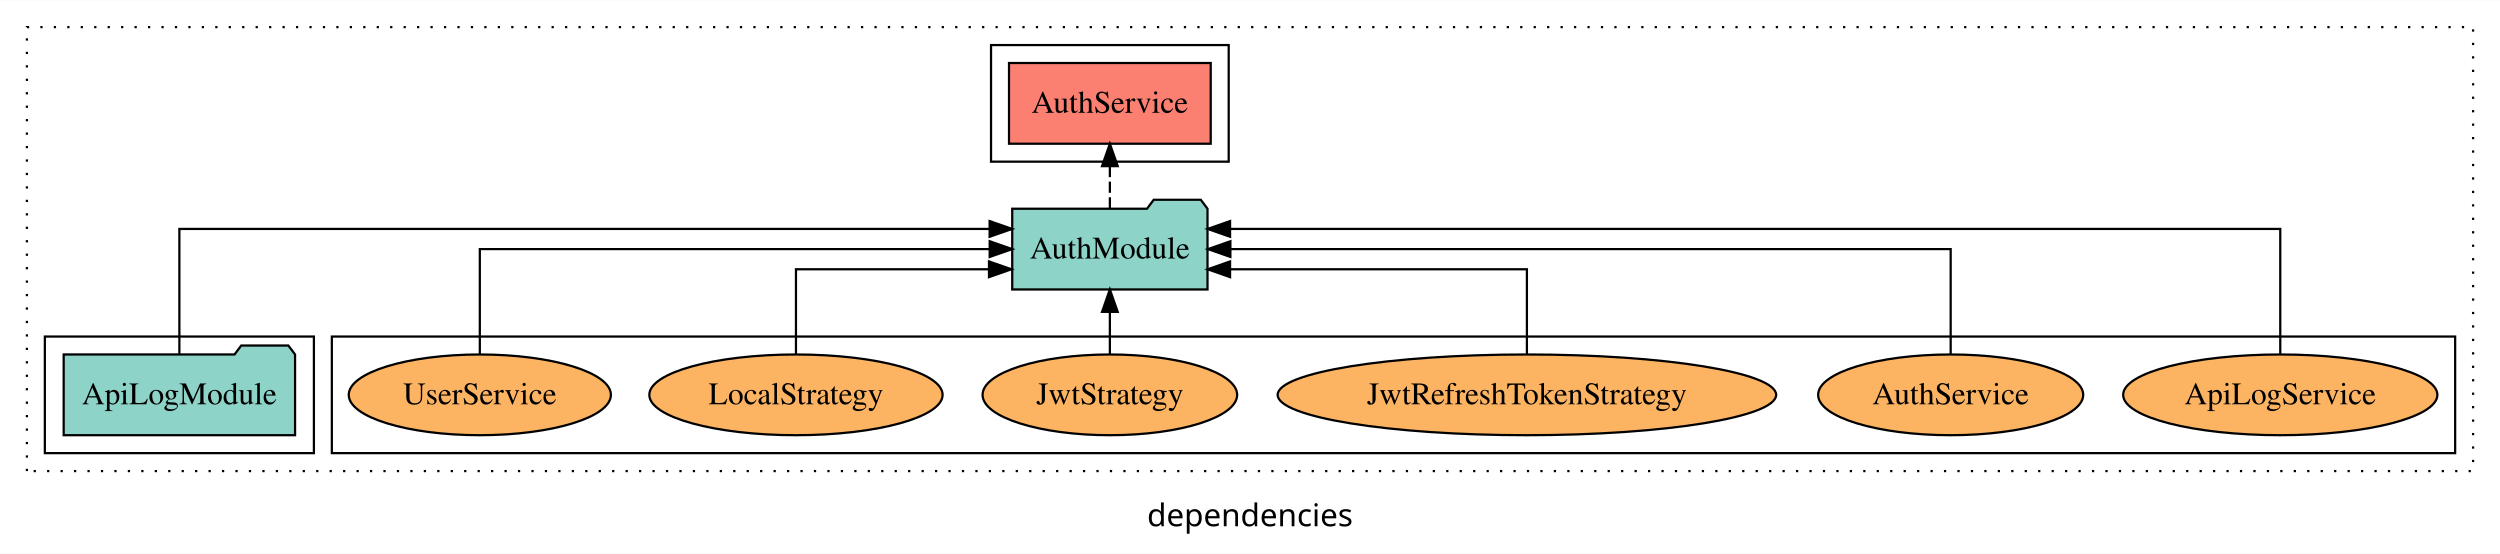
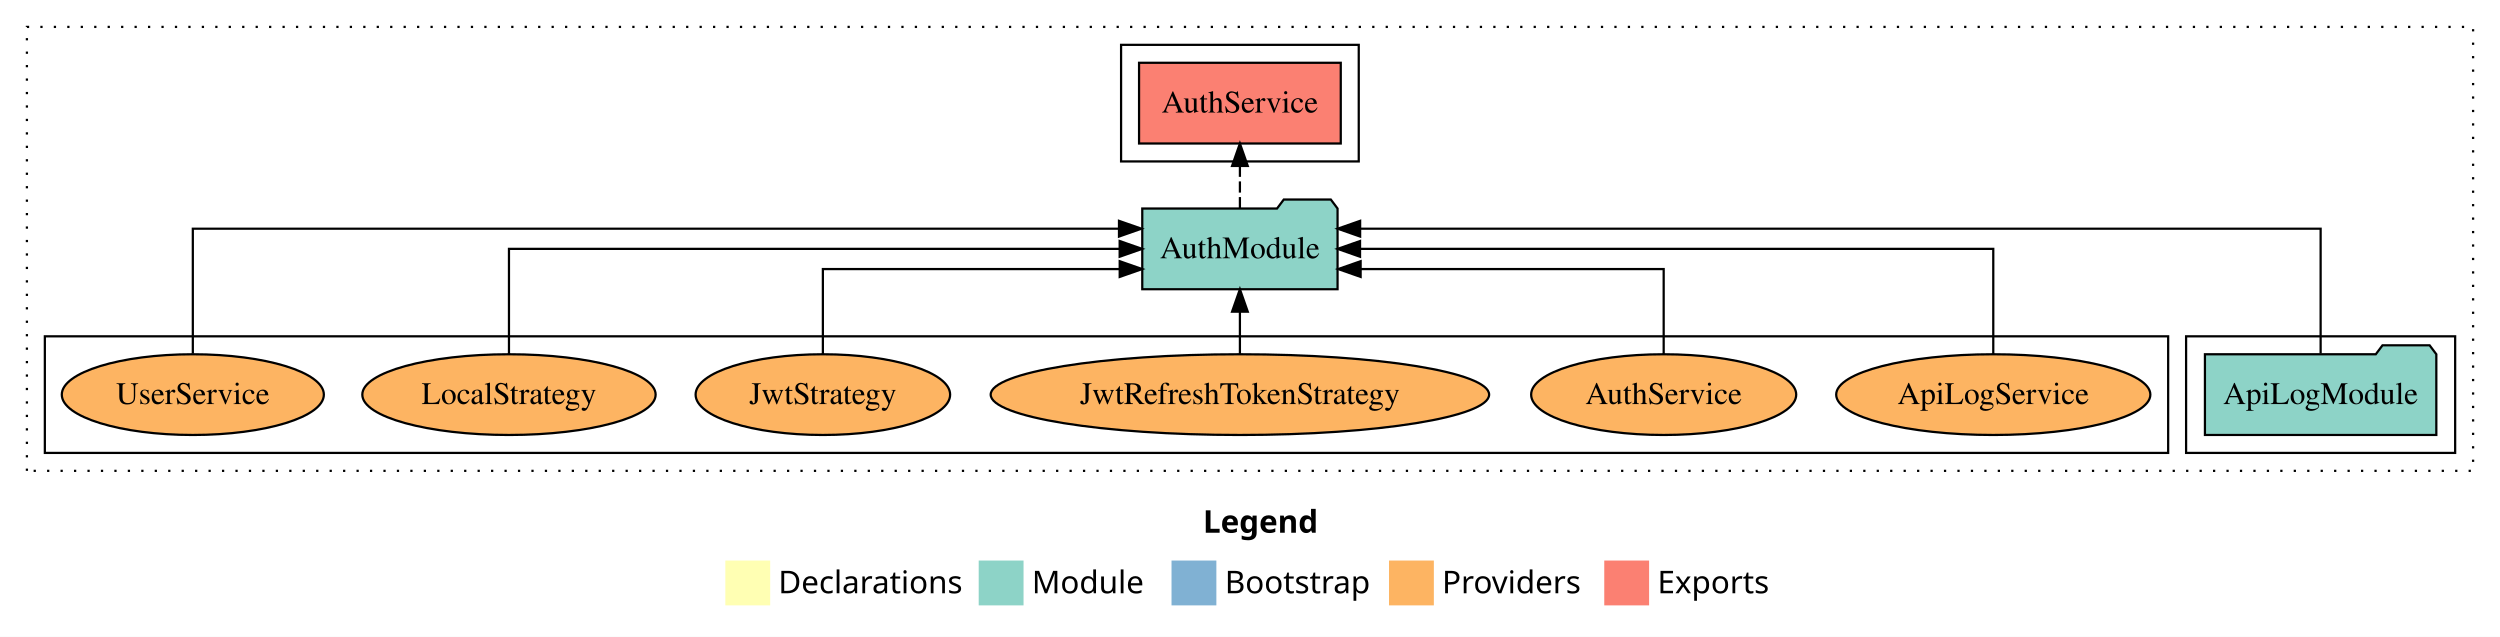
- <svg xmlns="http://www.w3.org/2000/svg" width="1115pt" height="247pt" viewBox="0.00 0.00 1115.00 246.80">
-   <g id="graph0" class="graph" transform="scale(1 1) rotate(0) translate(4 242.8)">
-     <polygon fill="white" stroke="transparent" points="-4,4 -4,-242.8 1111,-242.8 1111,4 -4,4" />
-     <text text-anchor="middle" x="553.5" y="-8.2" font-family="sans-serif" font-size="14.00">dependencies</text>
+ <svg xmlns="http://www.w3.org/2000/svg" width="1115pt" height="284pt" viewBox="0.00 0.00 1115.00 284.00">
+   <g id="graph0" class="graph" transform="scale(1 1) rotate(0) translate(4 280)">
+     <polygon fill="white" stroke="transparent" points="-4,4 -4,-280 1111,-280 1111,4 -4,4" />
+     <text text-anchor="start" x="532.51" y="-42.4" font-family="Times-12" font-weight="bold" font-size="14.00">Legend</text>
+     <polygon fill="#ffffb3" stroke="transparent" points="319.5,-10 319.5,-30 339.5,-30 339.5,-10 319.5,-10" />
+     <text text-anchor="start" x="343.13" y="-15.4" font-family="Times-12" font-size="14.00">  Declarations</text>
+     <polygon fill="#8dd3c7" stroke="transparent" points="432.5,-10 432.5,-30 452.5,-30 452.5,-10 432.5,-10" />
+     <text text-anchor="start" x="456.23" y="-15.4" font-family="Times-12" font-size="14.00">  Module</text>
+     <polygon fill="#80b1d3" stroke="transparent" points="518.5,-10 518.5,-30 538.5,-30 538.5,-10 518.5,-10" />
+     <text text-anchor="start" x="542.28" y="-15.4" font-family="Times-12" font-size="14.00">  Bootstrap</text>
+     <polygon fill="#fdb462" stroke="transparent" points="615.5,-10 615.5,-30 635.5,-30 635.5,-10 615.5,-10" />
+     <text text-anchor="start" x="639.17" y="-15.4" font-family="Times-12" font-size="14.00">  Providers</text>
+     <polygon fill="#fb8072" stroke="transparent" points="711.5,-10 711.5,-30 731.5,-30 731.5,-10 711.5,-10" />
+     <text text-anchor="start" x="735.23" y="-15.4" font-family="Times-12" font-size="14.00">  Exports</text>
    <g id="clust1" class="cluster">
-       <polygon fill="none" stroke="black" stroke-dasharray="1,5" points="8,-32.8 8,-230.8 1099,-230.8 1099,-32.8 8,-32.8" />
+       <polygon fill="none" stroke="black" stroke-dasharray="1,5" points="8,-70 8,-268 1099,-268 1099,-70 8,-70" />
+     </g>
+     <g id="clust4" class="cluster">
+       <polygon fill="none" stroke="black" points="496,-208 496,-260 602,-260 602,-208 496,-208" />
+     </g>
+     <g id="clust3" class="cluster">
+       <polygon fill="none" stroke="black" points="971,-78 971,-130 1091,-130 1091,-78 971,-78" />
    </g>
    <g id="clust6" class="cluster">
-       <polygon fill="none" stroke="black" points="144,-40.8 144,-92.8 1091,-92.8 1091,-40.8 144,-40.8" />
-     </g>
-     <g id="clust4" class="cluster">
-       <polygon fill="none" stroke="black" points="438,-170.8 438,-222.8 544,-222.8 544,-170.8 438,-170.8" />
-     </g>
-     <g id="clust3" class="cluster">
-       <polygon fill="none" stroke="black" points="16,-40.8 16,-92.8 136,-92.8 136,-40.8 16,-40.8" />
+       <polygon fill="none" stroke="black" points="16,-78 16,-130 963,-130 963,-78 16,-78" />
    </g>
    <g id="node1" class="node">
-       <polygon fill="#8dd3c7" stroke="black" points="127.6,-84.8 124.6,-88.8 103.6,-88.8 100.6,-84.8 24.4,-84.8 24.4,-48.8 127.6,-48.8 127.6,-84.8" />
-       <text text-anchor="middle" x="76" y="-62.6" font-family="Times,serif" font-size="14.00">ApiLogModule</text>
+       <polygon fill="#8dd3c7" stroke="black" points="1082.6,-122 1079.6,-126 1058.6,-126 1055.6,-122 979.4,-122 979.4,-86 1082.6,-86 1082.6,-122" />
+       <text text-anchor="middle" x="1031" y="-99.8" font-family="Times,serif" font-size="14.00">ApiLogModule</text>
    </g>
    <g id="node2" class="node">
-       <polygon fill="#8dd3c7" stroke="black" points="534.55,-149.8 531.55,-153.8 510.55,-153.8 507.55,-149.8 447.45,-149.8 447.45,-113.8 534.55,-113.8 534.55,-149.8" />
-       <text text-anchor="middle" x="491" y="-127.6" font-family="Times,serif" font-size="14.00">AuthModule</text>
+       <polygon fill="#8dd3c7" stroke="black" points="592.55,-187 589.55,-191 568.55,-191 565.55,-187 505.45,-187 505.45,-151 592.55,-151 592.55,-187" />
+       <text text-anchor="middle" x="549" y="-164.8" font-family="Times,serif" font-size="14.00">AuthModule</text>
    </g>
    <g id="edge1" class="edge">
-       <path fill="none" stroke="black" d="M76,-85.09C76,-107.01 76,-140.8 76,-140.8 76,-140.8 437.37,-140.8 437.37,-140.8" />
-       <polygon fill="black" stroke="black" points="437.37,-144.3 447.37,-140.8 437.37,-137.3 437.37,-144.3" />
+       <path fill="none" stroke="black" d="M1031,-122.29C1031,-144.21 1031,-178 1031,-178 1031,-178 602.62,-178 602.62,-178" />
+       <polygon fill="black" stroke="black" points="602.62,-174.5 592.62,-178 602.62,-181.5 602.62,-174.5" />
    </g>
    <g id="node3" class="node">
-       <polygon fill="#fb8072" stroke="black" points="535.98,-214.8 446.02,-214.8 446.02,-178.8 535.98,-178.8 535.98,-214.8" />
-       <text text-anchor="middle" x="491" y="-192.6" font-family="Times,serif" font-size="14.00">AuthService </text>
+       <polygon fill="#fb8072" stroke="black" points="593.98,-252 504.02,-252 504.02,-216 593.98,-216 593.98,-252" />
+       <text text-anchor="middle" x="549" y="-229.8" font-family="Times,serif" font-size="14.00">AuthService </text>
    </g>
    <g id="edge2" class="edge">
-       <path fill="none" stroke="black" stroke-dasharray="5,2" d="M491,-149.91C491,-149.91 491,-168.79 491,-168.79" />
-       <polygon fill="black" stroke="black" points="487.5,-168.79 491,-178.79 494.5,-168.79 487.5,-168.79" />
+       <path fill="none" stroke="black" stroke-dasharray="5,2" d="M549,-187.11C549,-187.11 549,-205.99 549,-205.99" />
+       <polygon fill="black" stroke="black" points="545.5,-205.99 549,-215.99 552.5,-205.99 545.5,-205.99" />
    </g>
    <g id="node4" class="node">
-       <ellipse fill="#fdb462" stroke="black" cx="1013" cy="-66.8" rx="70.07" ry="18" />
-       <text text-anchor="middle" x="1013" y="-62.6" font-family="Times,serif" font-size="14.00">ApiLogService</text>
+       <ellipse fill="#fdb462" stroke="black" cx="885" cy="-104" rx="70.06" ry="18" />
+       <text text-anchor="middle" x="885" y="-99.8" font-family="Times,serif" font-size="14.00">ApiLogService</text>
    </g>
    <g id="edge3" class="edge">
-       <path fill="none" stroke="black" d="M1013,-85.09C1013,-107.01 1013,-140.8 1013,-140.8 1013,-140.8 544.61,-140.8 544.61,-140.8" />
-       <polygon fill="black" stroke="black" points="544.61,-137.3 534.61,-140.8 544.61,-144.3 544.61,-137.3" />
+       <path fill="none" stroke="black" d="M885,-122.11C885,-141.34 885,-169 885,-169 885,-169 602.58,-169 602.58,-169" />
+       <polygon fill="black" stroke="black" points="602.58,-165.5 592.58,-169 602.58,-172.5 602.58,-165.5" />
    </g>
    <g id="node5" class="node">
-       <ellipse fill="#fdb462" stroke="black" cx="866" cy="-66.8" rx="59.11" ry="18" />
-       <text text-anchor="middle" x="866" y="-62.6" font-family="Times,serif" font-size="14.00">AuthService</text>
+       <ellipse fill="#fdb462" stroke="black" cx="738" cy="-104" rx="59.11" ry="18" />
+       <text text-anchor="middle" x="738" y="-99.8" font-family="Times,serif" font-size="14.00">AuthService</text>
    </g>
    <g id="edge4" class="edge">
-       <path fill="none" stroke="black" d="M866,-84.91C866,-104.14 866,-131.8 866,-131.8 866,-131.8 544.75,-131.8 544.75,-131.8" />
-       <polygon fill="black" stroke="black" points="544.75,-128.3 534.75,-131.8 544.75,-135.3 544.75,-128.3" />
+       <path fill="none" stroke="black" d="M738,-122.03C738,-138.4 738,-160 738,-160 738,-160 602.84,-160 602.84,-160" />
+       <polygon fill="black" stroke="black" points="602.84,-156.5 592.84,-160 602.84,-163.5 602.84,-156.5" />
    </g>
    <g id="node6" class="node">
-       <ellipse fill="#fdb462" stroke="black" cx="677" cy="-66.8" rx="111.17" ry="18" />
-       <text text-anchor="middle" x="677" y="-62.6" font-family="Times,serif" font-size="14.00">JwtRefreshTokenStrategy</text>
+       <ellipse fill="#fdb462" stroke="black" cx="549" cy="-104" rx="111.15" ry="18" />
+       <text text-anchor="middle" x="549" y="-99.8" font-family="Times,serif" font-size="14.00">JwtRefreshTokenStrategy</text>
    </g>
    <g id="edge5" class="edge">
-       <path fill="none" stroke="black" d="M677,-84.83C677,-101.2 677,-122.8 677,-122.8 677,-122.8 544.61,-122.8 544.61,-122.8" />
-       <polygon fill="black" stroke="black" points="544.61,-119.3 534.61,-122.8 544.61,-126.3 544.61,-119.3" />
+       <path fill="none" stroke="black" d="M549,-122.11C549,-122.11 549,-140.99 549,-140.99" />
+       <polygon fill="black" stroke="black" points="545.5,-140.99 549,-150.99 552.5,-140.99 545.5,-140.99" />
    </g>
    <g id="node7" class="node">
-       <ellipse fill="#fdb462" stroke="black" cx="491" cy="-66.8" rx="56.77" ry="18" />
-       <text text-anchor="middle" x="491" y="-62.6" font-family="Times,serif" font-size="14.00">JwtStrategy</text>
+       <ellipse fill="#fdb462" stroke="black" cx="363" cy="-104" rx="56.76" ry="18" />
+       <text text-anchor="middle" x="363" y="-99.8" font-family="Times,serif" font-size="14.00">JwtStrategy</text>
    </g>
    <g id="edge6" class="edge">
-       <path fill="none" stroke="black" d="M491,-84.91C491,-84.91 491,-103.79 491,-103.79" />
-       <polygon fill="black" stroke="black" points="487.5,-103.79 491,-113.79 494.5,-103.79 487.5,-103.79" />
+       <path fill="none" stroke="black" d="M363,-122.03C363,-138.4 363,-160 363,-160 363,-160 495.39,-160 495.39,-160" />
+       <polygon fill="black" stroke="black" points="495.39,-163.5 505.39,-160 495.39,-156.5 495.39,-163.5" />
    </g>
    <g id="node8" class="node">
-       <ellipse fill="#fdb462" stroke="black" cx="351" cy="-66.8" rx="65.4" ry="18" />
-       <text text-anchor="middle" x="351" y="-62.6" font-family="Times,serif" font-size="14.00">LocalStrategy</text>
+       <ellipse fill="#fdb462" stroke="black" cx="223" cy="-104" rx="65.41" ry="18" />
+       <text text-anchor="middle" x="223" y="-99.8" font-family="Times,serif" font-size="14.00">LocalStrategy</text>
    </g>
    <g id="edge7" class="edge">
-       <path fill="none" stroke="black" d="M351,-84.83C351,-101.2 351,-122.8 351,-122.8 351,-122.8 437.09,-122.8 437.09,-122.8" />
-       <polygon fill="black" stroke="black" points="437.09,-126.3 447.09,-122.8 437.09,-119.3 437.09,-126.3" />
+       <path fill="none" stroke="black" d="M223,-122.11C223,-141.34 223,-169 223,-169 223,-169 495.37,-169 495.37,-169" />
+       <polygon fill="black" stroke="black" points="495.37,-172.5 505.37,-169 495.37,-165.5 495.37,-172.5" />
    </g>
    <g id="node9" class="node">
-       <ellipse fill="#fdb462" stroke="black" cx="210" cy="-66.8" rx="58.46" ry="18" />
-       <text text-anchor="middle" x="210" y="-62.6" font-family="Times,serif" font-size="14.00">UserService</text>
+       <ellipse fill="#fdb462" stroke="black" cx="82" cy="-104" rx="58.44" ry="18" />
+       <text text-anchor="middle" x="82" y="-99.8" font-family="Times,serif" font-size="14.00">UserService</text>
    </g>
    <g id="edge8" class="edge">
-       <path fill="none" stroke="black" d="M210,-84.91C210,-104.14 210,-131.8 210,-131.8 210,-131.8 437.4,-131.8 437.4,-131.8" />
-       <polygon fill="black" stroke="black" points="437.4,-135.3 447.4,-131.8 437.4,-128.3 437.4,-135.3" />
+       <path fill="none" stroke="black" d="M82,-122.29C82,-144.21 82,-178 82,-178 82,-178 495.07,-178 495.07,-178" />
+       <polygon fill="black" stroke="black" points="495.07,-181.5 505.07,-178 495.07,-174.5 495.07,-181.5" />
    </g>
  </g>
</svg>
